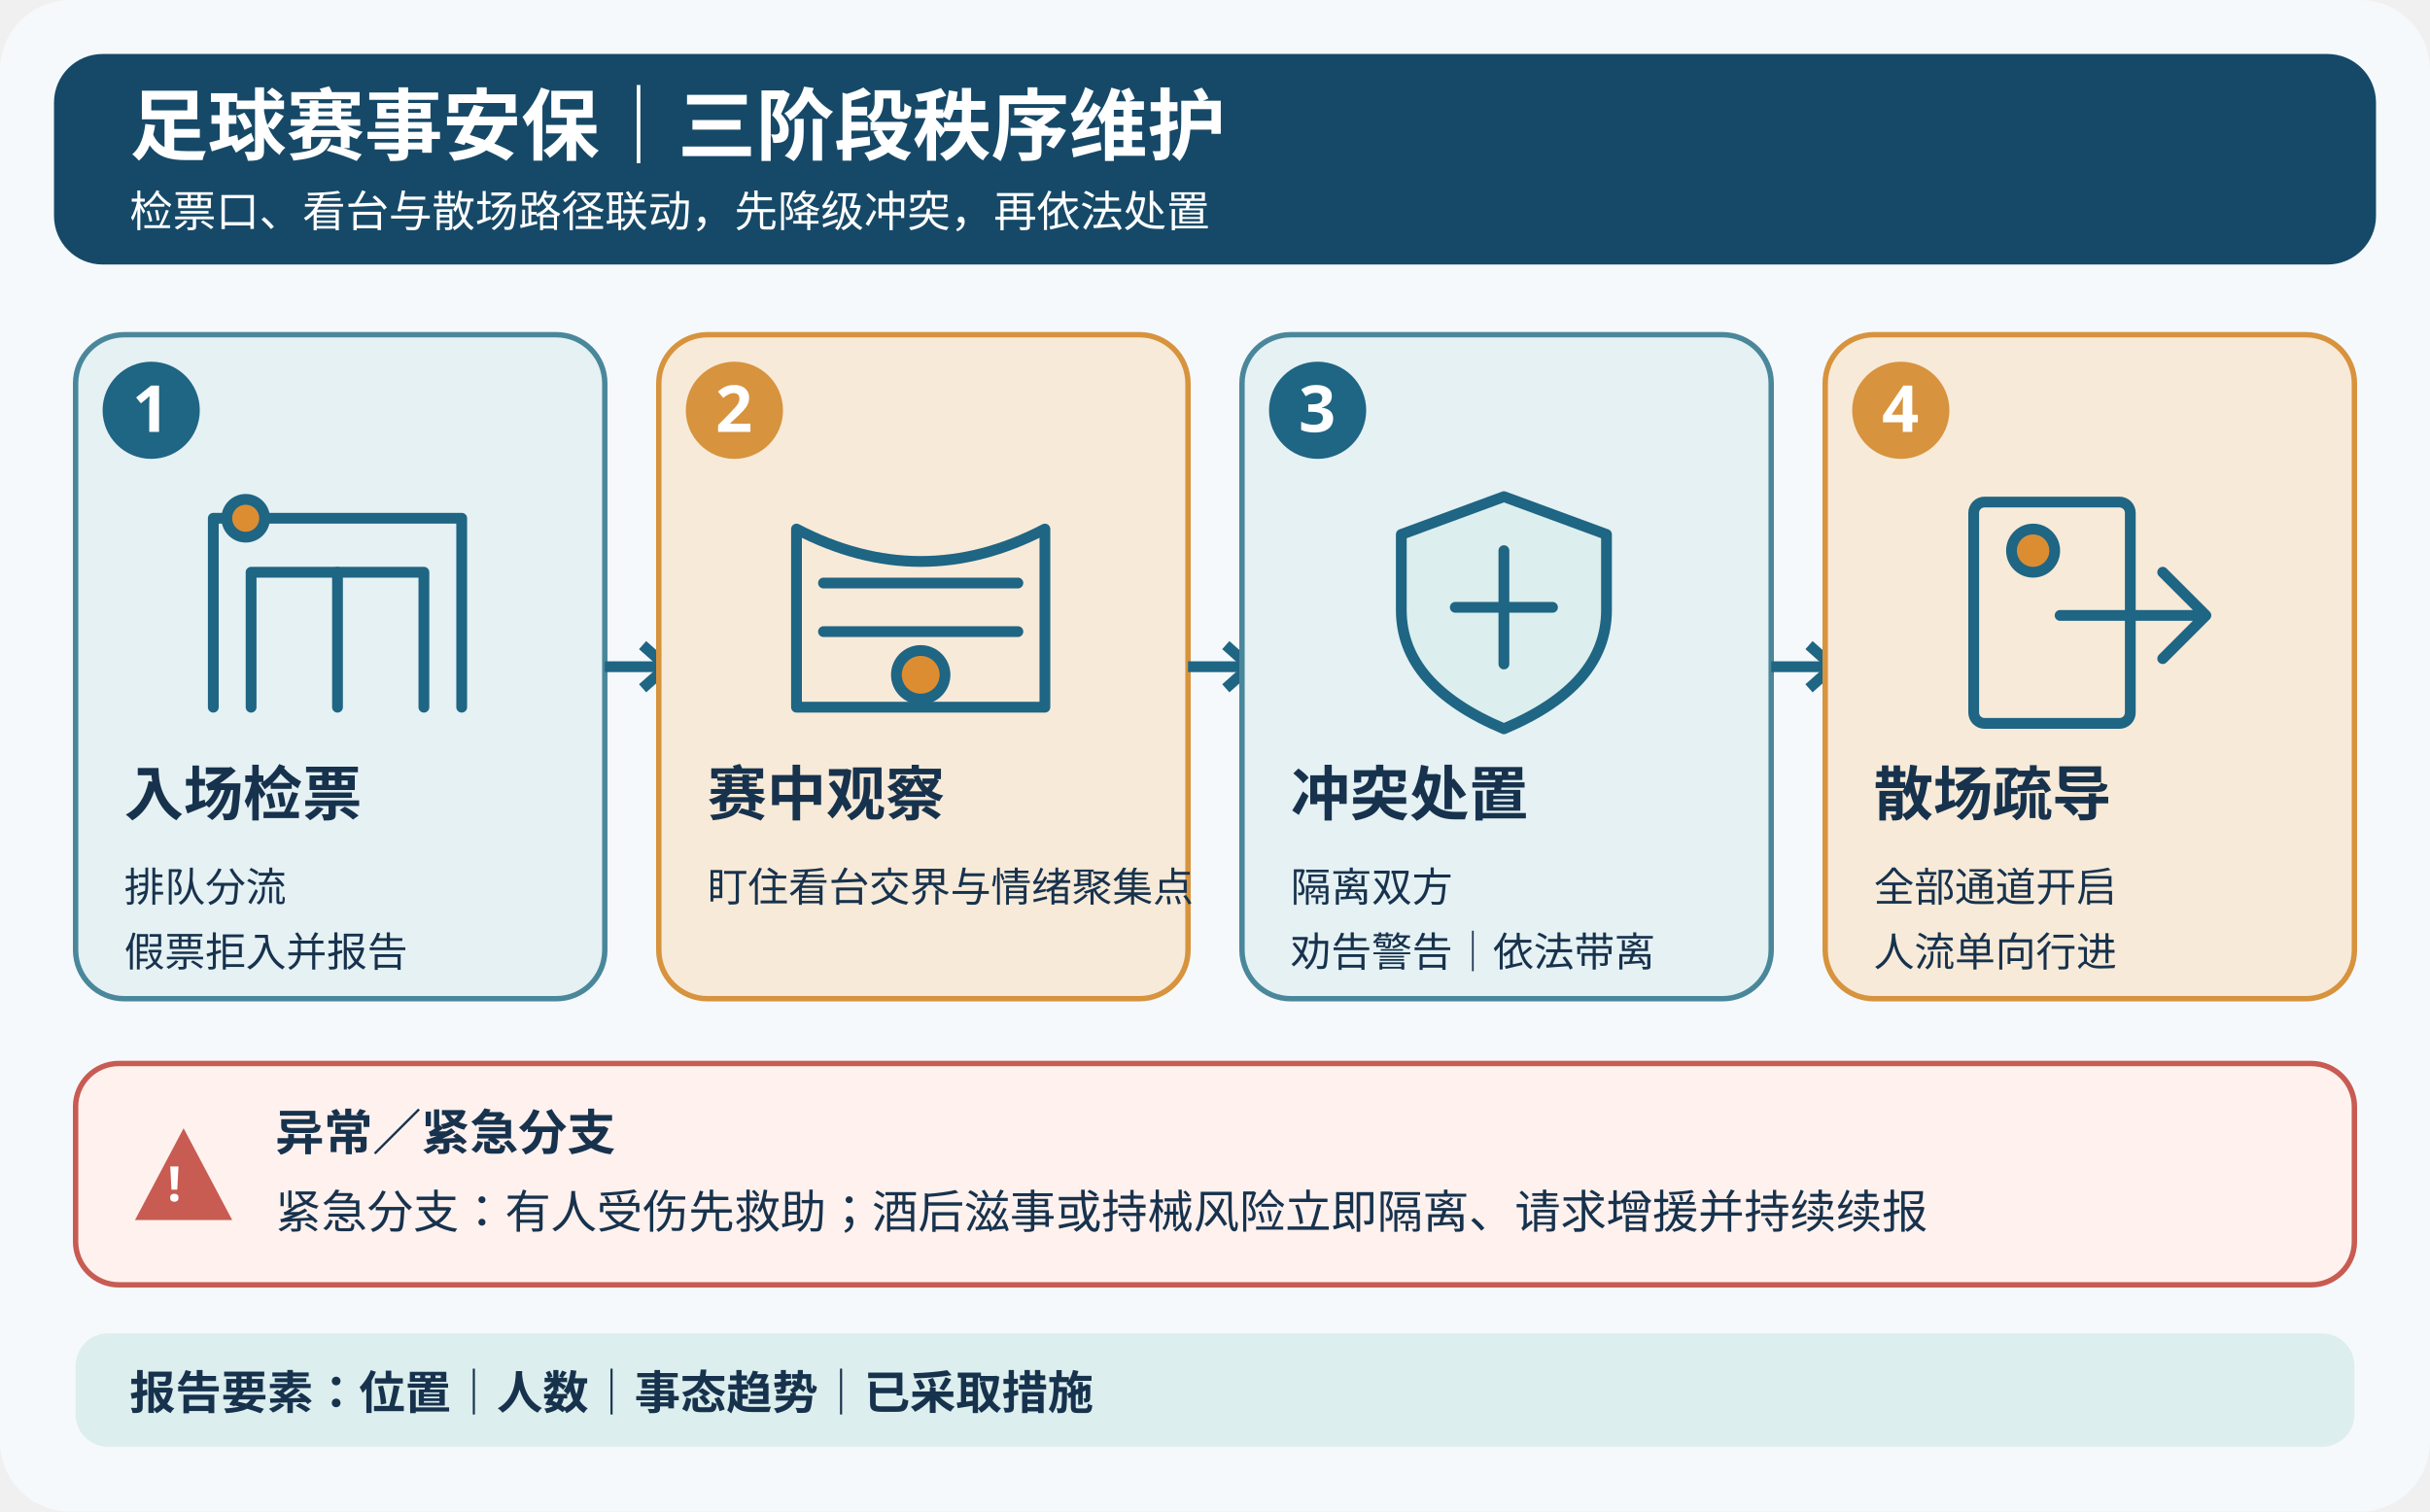
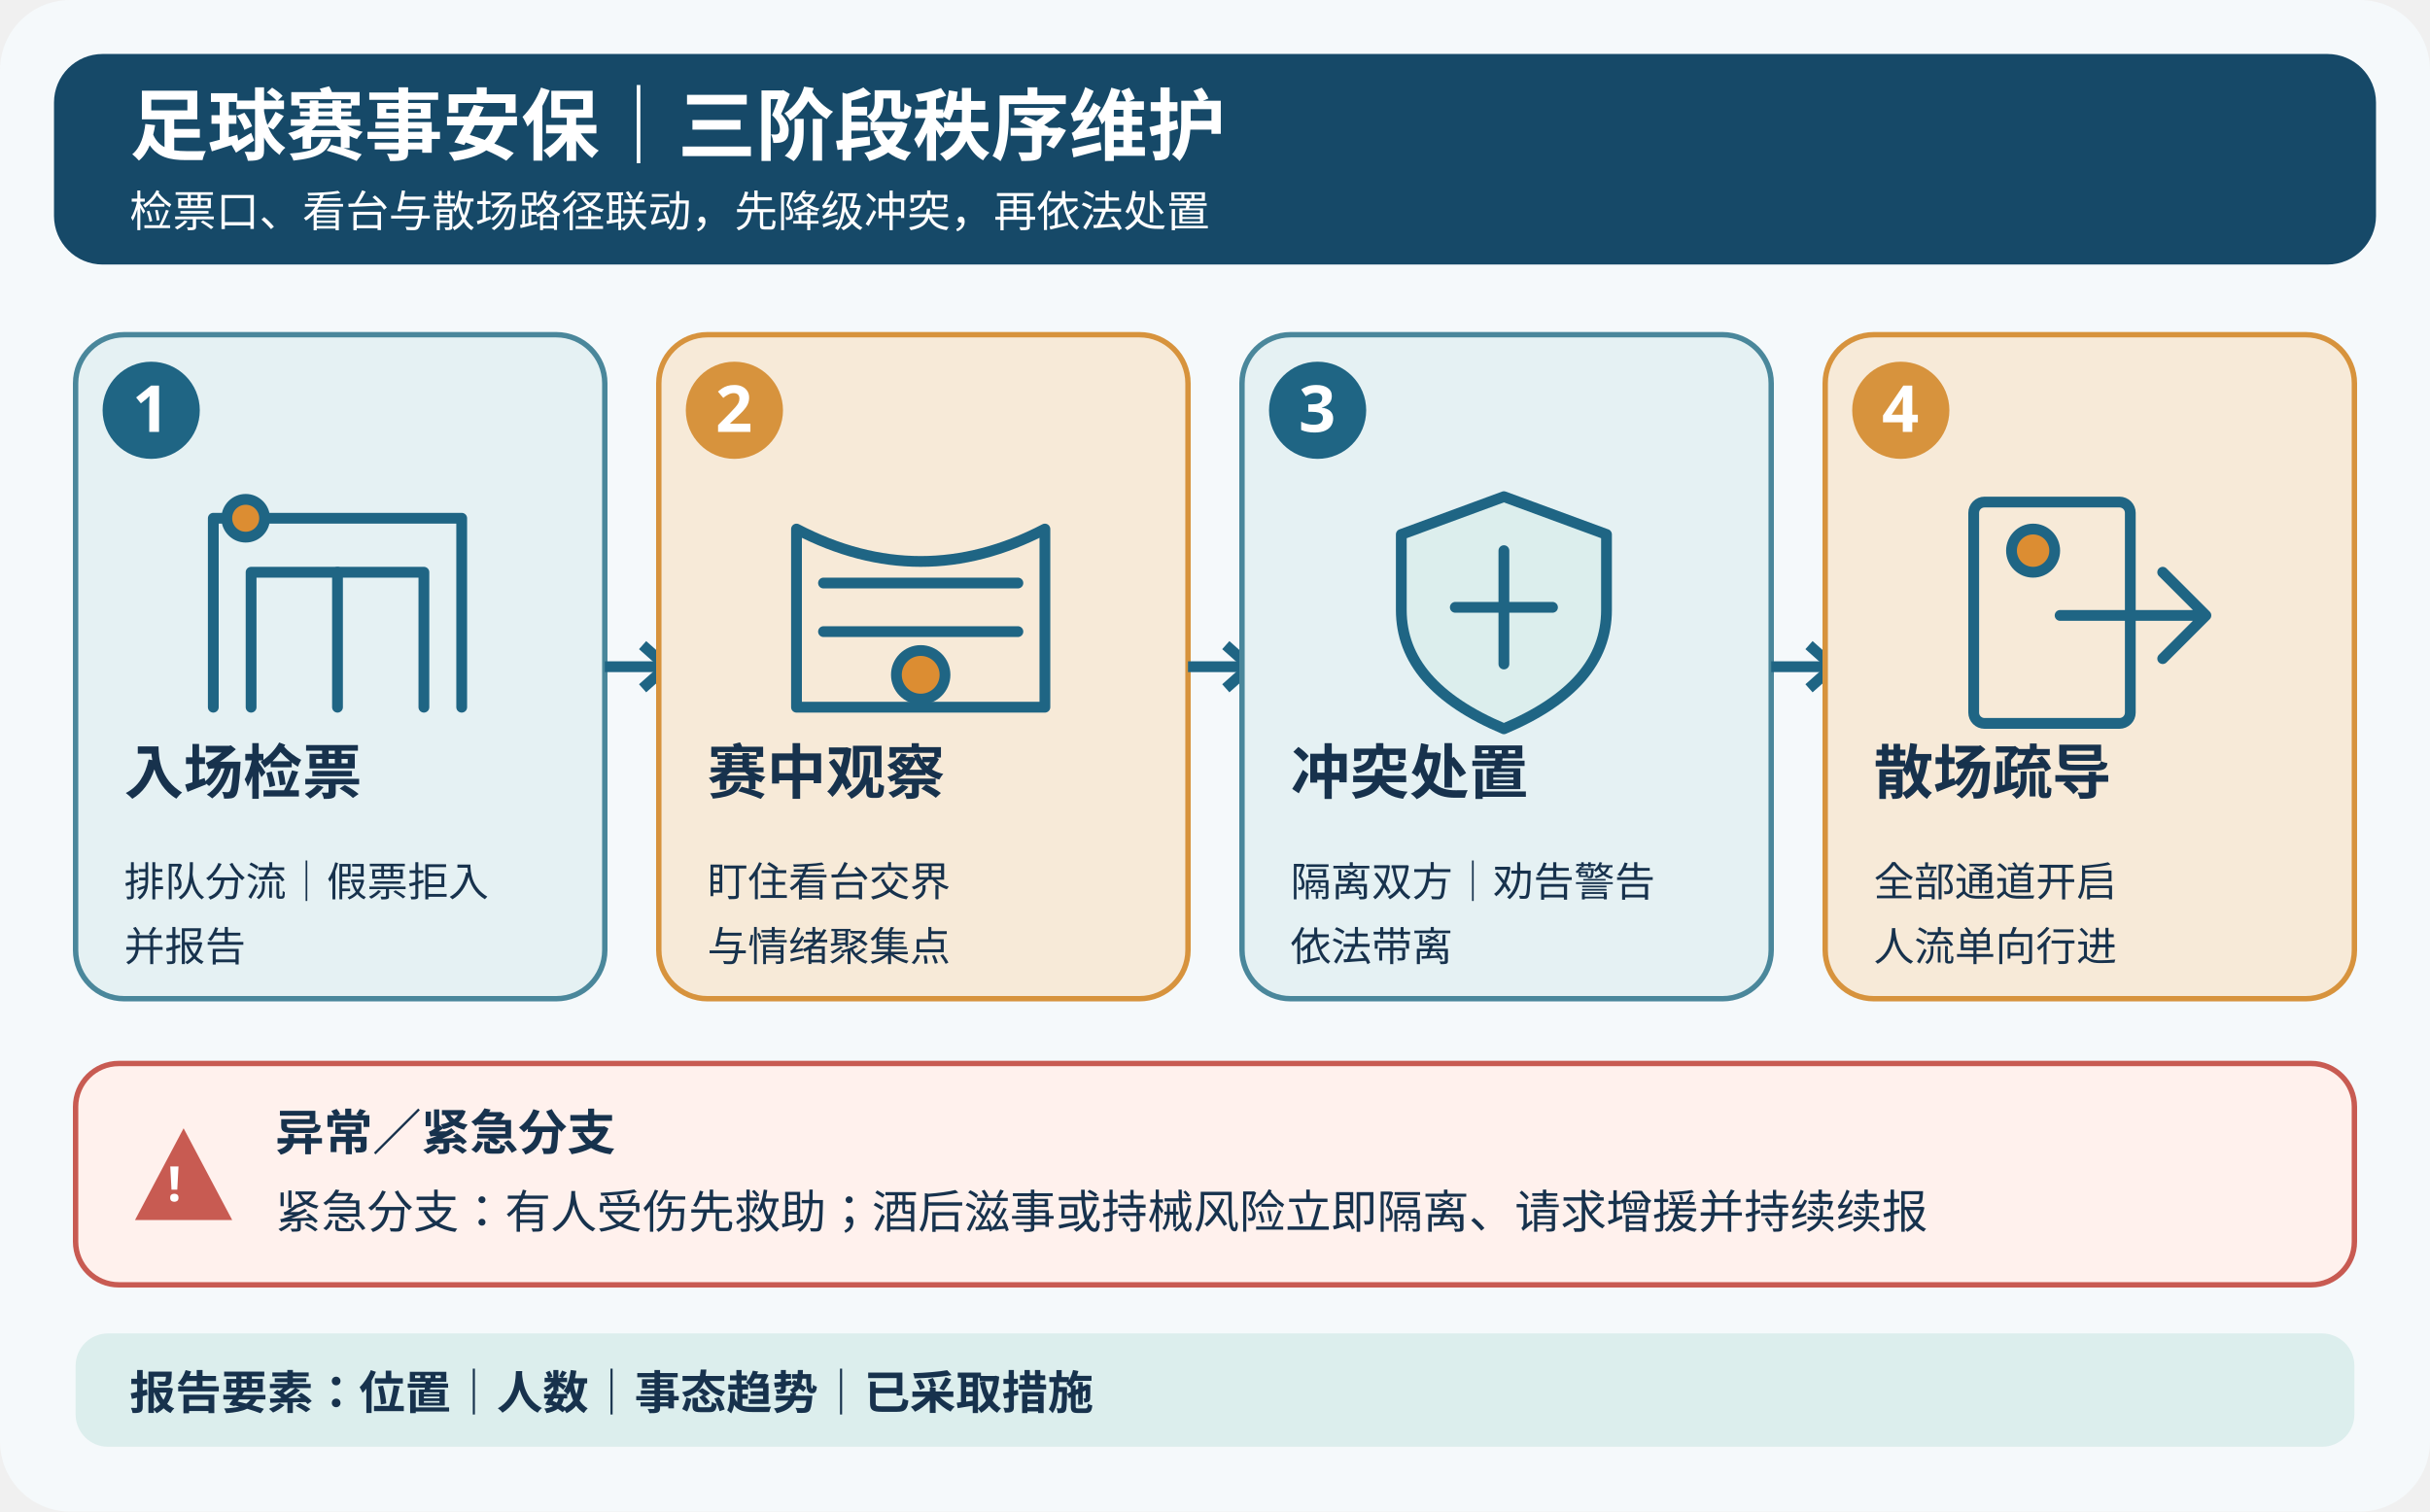
<svg xmlns="http://www.w3.org/2000/svg" viewBox="0 0 900 560" role="img" aria-labelledby="title desc">
  <defs>
    <style>
    .light{fill:#fff}.dark{fill:#17324d}.desktop{display:block}.mobile{display:none}
    text{font-family:"Microsoft YaHei","PingFang SC",sans-serif}
    @media (max-width:500px){.desktop{display:none}.mobile{display:block}}
  </style>
  </defs>
  <rect width="900" height="560" rx="26" fill="#f5f9fb" />
  <g class="desktop">
    <rect x="20" y="20" width="860" height="78" rx="18" fill="#164968" />
    <text x="48" y="57" class="light" font-size="29" font-weight="700">足球赛事安保｜三阶段秩序维护</text>
    <text x="48" y="84" class="light" font-size="16">检票口、看台与散场路径联动，先降级冲突，再依法处置</text>
    <g transform="translate(28 124)">
      <rect width="196" height="246" rx="18" fill="#e5f1f3" stroke="#4a879b" stroke-width="2" />
      <circle cx="28" cy="28" r="18" fill="#1f6584" />
      <text x="21" y="36" class="light" font-size="24" font-weight="700">1</text>
      <g transform="translate(43 50)" fill="none" stroke="#1f6584" stroke-width="4" stroke-linecap="round" stroke-linejoin="round">
        <path d="M8 88V18h92v70M22 88V38h64v50" />
        <path d="M54 38v50" />
        <circle cx="20" cy="18" r="7" fill="#dc8d32" />
      </g>
-       <text x="18" y="178" class="dark" font-size="22" font-weight="700">入场检票</text>
-       <text x="18" y="210" class="dark" font-size="15">排队分流</text>
-       <text x="18" y="234" class="dark" font-size="15">假票拒入并报告</text>
+       <text x="18" y="170" class="dark" font-size="22" font-weight="700">入场检票</text>
+       <text x="18" y="208" class="dark" font-size="15">排队分流｜假票拒入</text>
+       <text x="18" y="232" class="dark" font-size="15">并报告</text>
    </g>
    <path d="M224 247h20" stroke="#1f6584" stroke-width="4" />
    <path d="M238 239l9 8-9 8" fill="none" stroke="#1f6584" stroke-width="4" />
    <g transform="translate(244 124)">
      <rect width="196" height="246" rx="18" fill="#f7ead8" stroke="#d7933d" stroke-width="2" />
      <circle cx="28" cy="28" r="18" fill="#d7933d" />
      <text x="21" y="36" class="light" font-size="24" font-weight="700">2</text>
      <g transform="translate(43 50)" fill="none" stroke="#1f6584" stroke-width="4" stroke-linecap="round" stroke-linejoin="round">
        <path d="M8 22q46 24 92 0v66H8z" />
        <path d="M18 42h72M18 60h72" />
        <circle cx="54" cy="76" r="9" fill="#dc8d32" />
      </g>
-       <text x="18" y="178" class="dark" font-size="22" font-weight="700">赛中观察</text>
-       <text x="18" y="210" class="dark" font-size="15">盯住看台交界与情绪聚集点</text>
-       <text x="18" y="234" class="dark" font-size="15" />
+       <text x="18" y="170" class="dark" font-size="22" font-weight="700">赛中观察</text>
+       <text x="18" y="208" class="dark" font-size="15">盯住看台交界</text>
+       <text x="18" y="232" class="dark" font-size="15">与情绪聚集点</text>
    </g>
    <path d="M440 247h20" stroke="#1f6584" stroke-width="4" />
    <path d="M454 239l9 8-9 8" fill="none" stroke="#1f6584" stroke-width="4" />
    <g transform="translate(460 124)">
      <rect width="196" height="246" rx="18" fill="#e5f1f3" stroke="#4a879b" stroke-width="2" />
      <circle cx="28" cy="28" r="18" fill="#1f6584" />
      <text x="21" y="36" class="light" font-size="24" font-weight="700">3</text>
      <g transform="translate(43 50)" fill="none" stroke="#1f6584" stroke-width="4" stroke-linecap="round" stroke-linejoin="round">
        <path d="M54 10l38 14v28q0 28-38 44Q16 80 16 52V24z" fill="#dceeed" />
        <path d="M54 30v42M36 51h36" />
      </g>
-       <text x="18" y="178" class="dark" font-size="22" font-weight="700">冲突处置</text>
-       <text x="18" y="210" class="dark" font-size="15">隔离双方</text>
-       <text x="18" y="234" class="dark" font-size="15">劝告警告｜依法带离</text>
+       <text x="18" y="170" class="dark" font-size="22" font-weight="700">冲突处置</text>
+       <text x="18" y="208" class="dark" font-size="15">隔离双方｜劝告警告</text>
+       <text x="18" y="232" class="dark" font-size="15">依法带离</text>
    </g>
    <path d="M656 247h20" stroke="#1f6584" stroke-width="4" />
    <path d="M670 239l9 8-9 8" fill="none" stroke="#1f6584" stroke-width="4" />
    <g transform="translate(676 124)">
      <rect width="196" height="246" rx="18" fill="#f7ead8" stroke="#d7933d" stroke-width="2" />
      <circle cx="28" cy="28" r="18" fill="#d7933d" />
      <text x="21" y="36" class="light" font-size="24" font-weight="700">4</text>
      <g transform="translate(43 50)" fill="none" stroke="#1f6584" stroke-width="4" stroke-linecap="round" stroke-linejoin="round">
        <rect x="12" y="12" width="58" height="82" rx="4" />
        <path d="M44 54h54M82 38l16 16-16 16" />
        <circle cx="34" cy="30" r="8" fill="#dc8d32" />
      </g>
-       <text x="18" y="178" class="dark" font-size="22" font-weight="700">散场疏导</text>
-       <text x="18" y="210" class="dark" font-size="15">全部通道开启</text>
-       <text x="18" y="234" class="dark" font-size="15">人流单向行进</text>
+       <text x="18" y="170" class="dark" font-size="22" font-weight="700">散场疏导</text>
+       <text x="18" y="208" class="dark" font-size="15">全部通道开启</text>
+       <text x="18" y="232" class="dark" font-size="15">人流单向行进</text>
    </g>
    <rect x="28" y="394" width="844" height="82" rx="16" fill="#fff1ed" stroke="#c85b52" stroke-width="2" />
    <path d="M50 452l18-34 18 34z" fill="#c85b52" />
    <text x="62" y="445" class="light" font-size="18" font-weight="700">!</text>
    <text x="102" y="426" class="dark" font-size="18" font-weight="700">异常／紧急分支</text>
    <text x="102" y="455" class="dark" font-size="17">紧急分支：有人受伤先救助；酒后滋事或持械风险立即隔离、请求增援并持续续报</text>
    <rect x="28" y="494" width="844" height="42" rx="12" fill="#dceeed" />
    <text x="48" y="522" class="dark" font-size="17" font-weight="700">报告要素：位置｜人数｜事态趋势｜已采取措施</text>
  </g>
  <g class="mobile" aria-label="移动端流程重排">
    <rect width="900" height="560" rx="26" fill="#f5f9fb" />
    <rect x="20" y="18" width="860" height="68" rx="18" fill="#164968" />
    <text x="46" y="61" class="light" font-size="32" font-weight="700">足球赛事安保｜三阶段秩序维护</text>
    <g transform="translate(28 104)">
      <rect width="410" height="122" rx="16" fill="#e5f1f3" stroke="#4a879b" stroke-width="2" />
      <circle cx="36" cy="38" r="22" fill="#1f6584" />
      <text x="28" y="47" class="light" font-size="28" font-weight="700">1</text>
      <text x="72" y="44" class="dark" font-size="30" font-weight="700">入场检票</text>
      <text x="24" y="92" class="dark" font-size="25">排队分流 · 假票拒入并报告</text>
    </g>
    <g transform="translate(460 104)">
      <rect width="410" height="122" rx="16" fill="#f7ead8" stroke="#d7933d" stroke-width="2" />
      <circle cx="36" cy="38" r="22" fill="#d7933d" />
      <text x="28" y="47" class="light" font-size="28" font-weight="700">2</text>
      <text x="72" y="44" class="dark" font-size="30" font-weight="700">赛中观察</text>
      <text x="24" y="92" class="dark" font-size="25">盯住看台交界与情绪聚集点</text>
    </g>
    <g transform="translate(28 246)">
      <rect width="410" height="122" rx="16" fill="#e5f1f3" stroke="#4a879b" stroke-width="2" />
      <circle cx="36" cy="38" r="22" fill="#1f6584" />
      <text x="28" y="47" class="light" font-size="28" font-weight="700">3</text>
      <text x="72" y="44" class="dark" font-size="30" font-weight="700">冲突处置</text>
-       <text x="24" y="82" class="dark" font-size="25">隔离双方 · 劝告</text>\n      <text x="24" y="111" class="dark" font-size="25">警告 · 依法带离</text>
+       <text x="24" y="82" class="dark" font-size="25">隔离双方 · 劝告</text>
+       <text x="24" y="111" class="dark" font-size="25">警告 · 依法带离</text>
    </g>
    <g transform="translate(460 246)">
      <rect width="410" height="122" rx="16" fill="#f7ead8" stroke="#d7933d" stroke-width="2" />
      <circle cx="36" cy="38" r="22" fill="#d7933d" />
      <text x="28" y="47" class="light" font-size="28" font-weight="700">4</text>
      <text x="72" y="44" class="dark" font-size="30" font-weight="700">散场疏导</text>
      <text x="24" y="92" class="dark" font-size="25">全部通道开启 · 人流单向行进</text>
    </g>
    <rect x="28" y="398" width="844" height="112" rx="16" fill="#fff1ed" stroke="#c85b52" stroke-width="2" />
    <text x="50" y="434" class="dark" font-size="27" font-weight="700">紧急分支</text>
-     <text x="50" y="468" class="dark" font-size="25">紧急分支：有人受伤先救助；酒后滋事或</text>\n    <text x="50" y="500" class="dark" font-size="25">持械风险立即隔离、请求增援并持续续报</text>
+     <text x="50" y="468" class="dark" font-size="25">紧急分支：有人受伤先救助；酒后滋事或</text>
+     <text x="50" y="500" class="dark" font-size="25">持械风险立即隔离、请求增援并持续续报</text>
    <text x="40" y="548" class="dark" font-size="25" font-weight="700">报告要素：位置｜人数｜事态趋势｜已采取措施</text>
  </g>
</svg>
